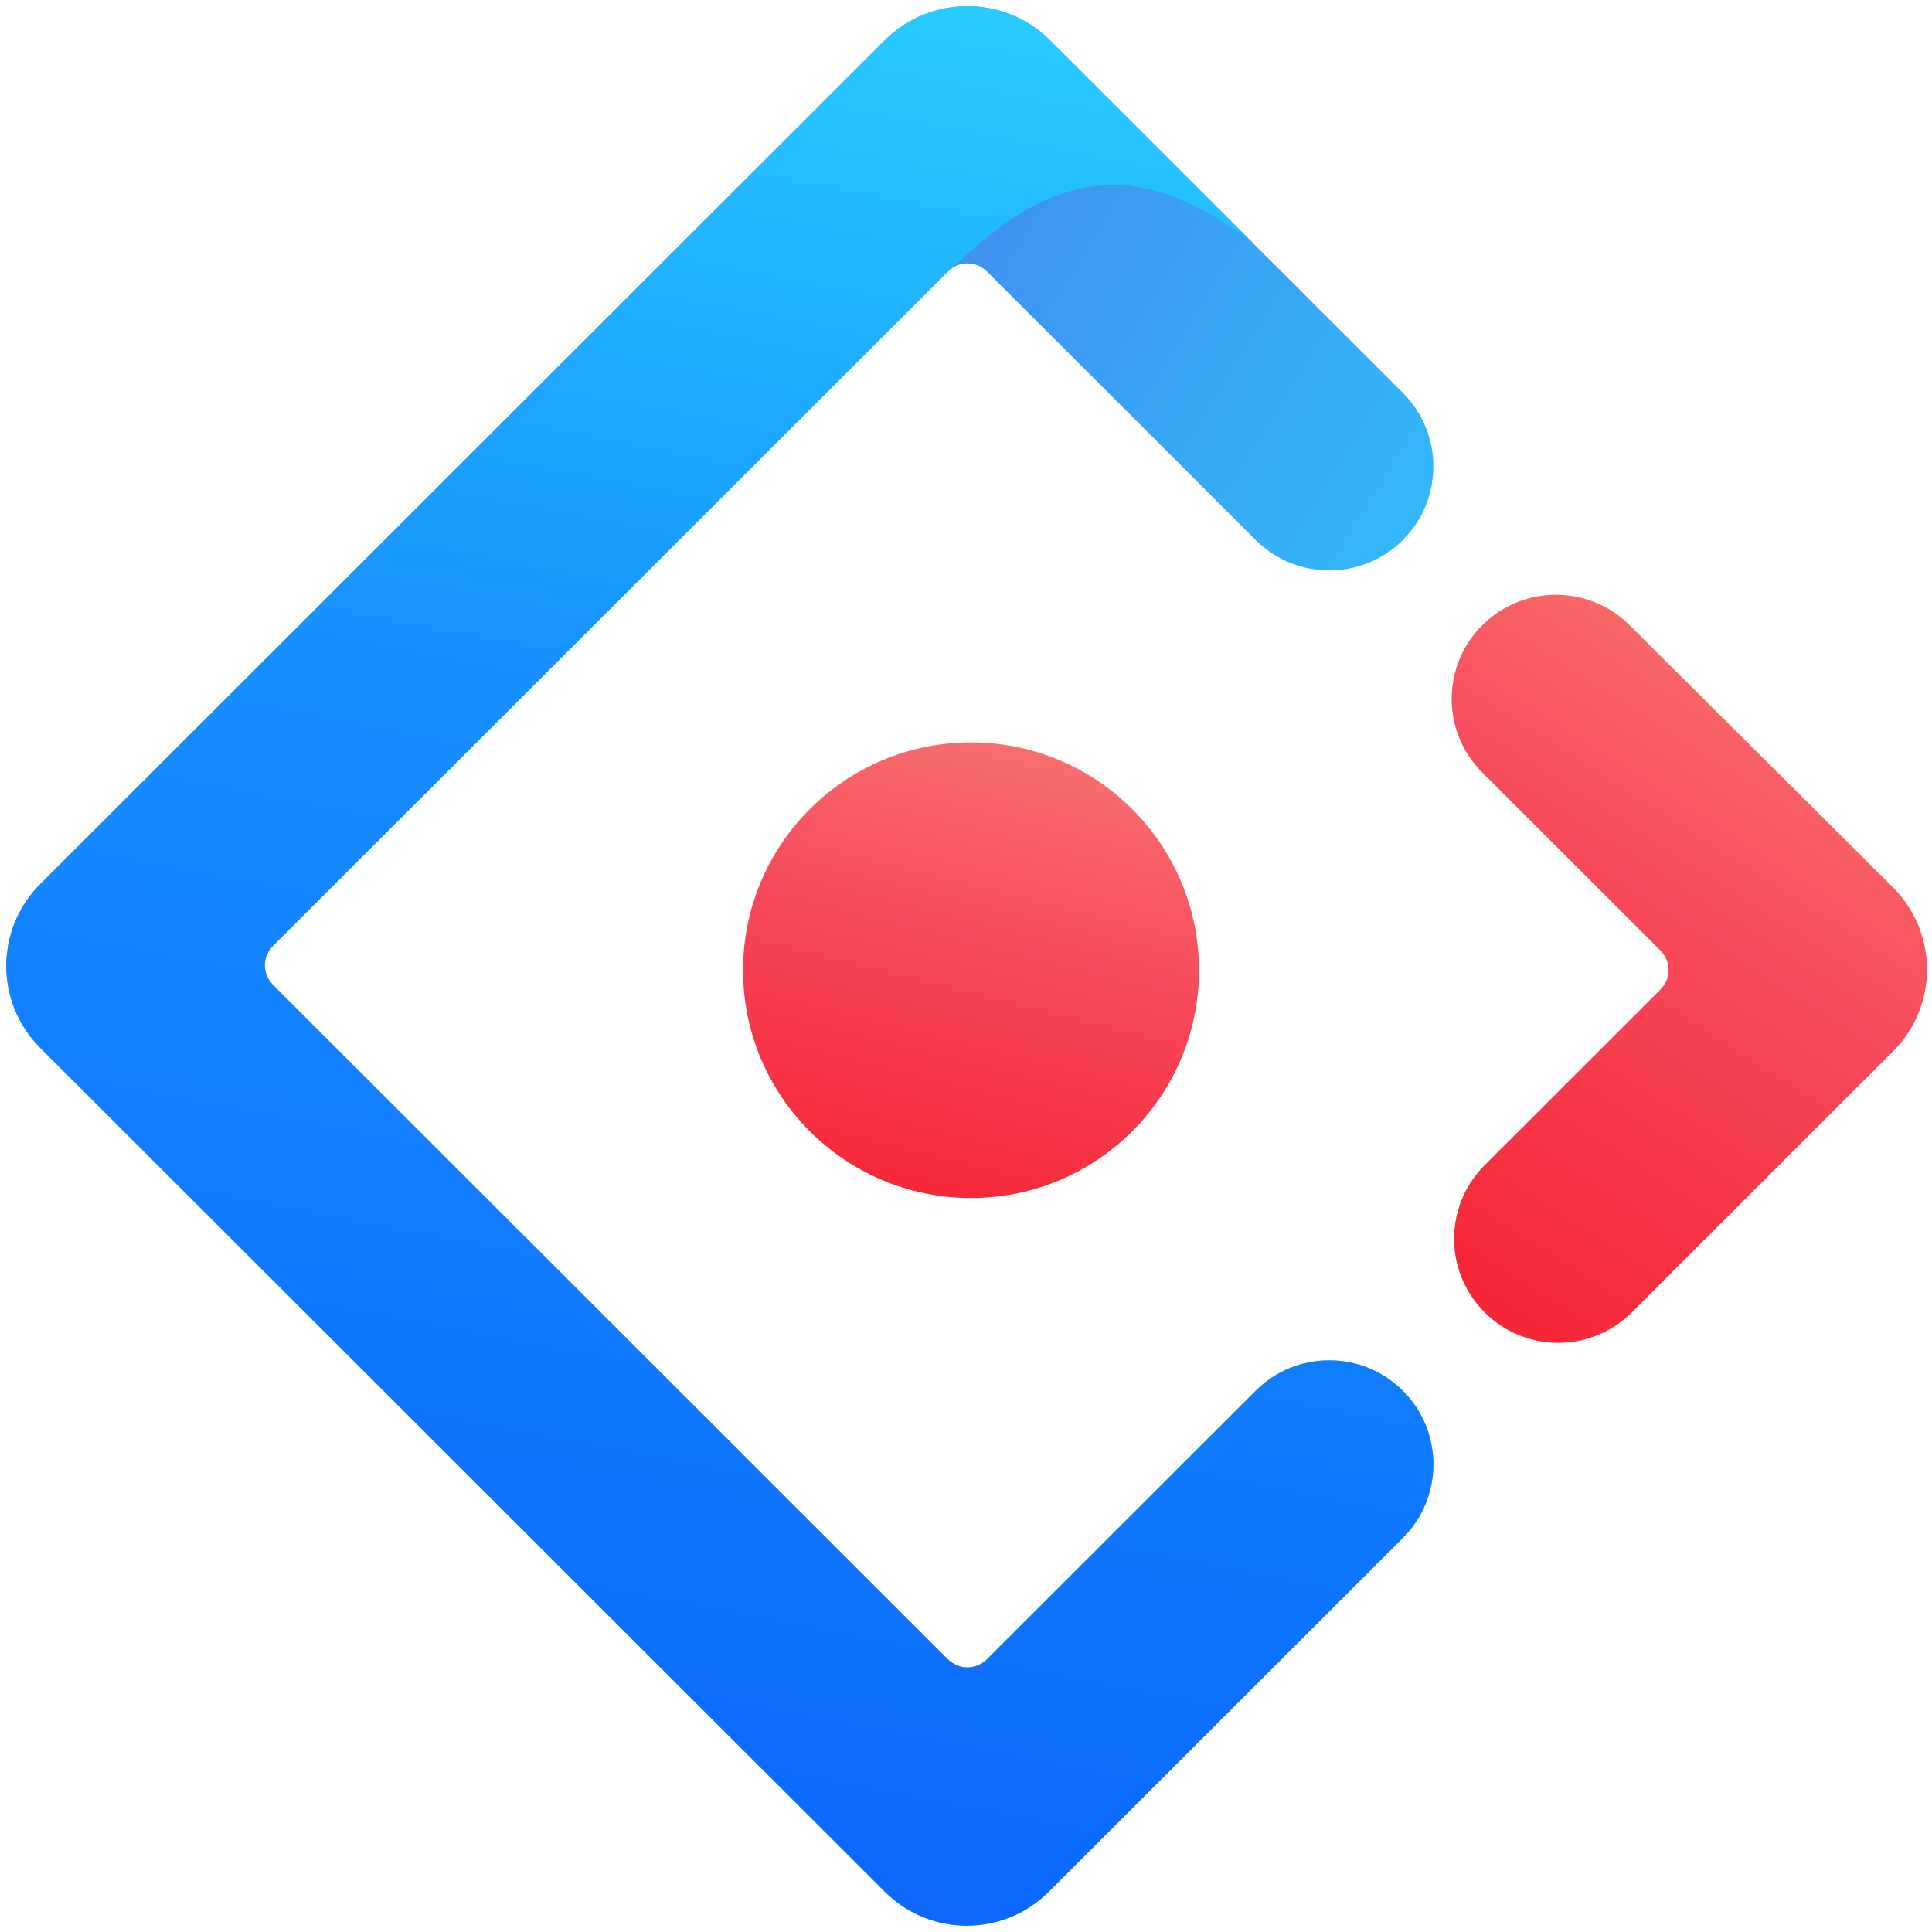
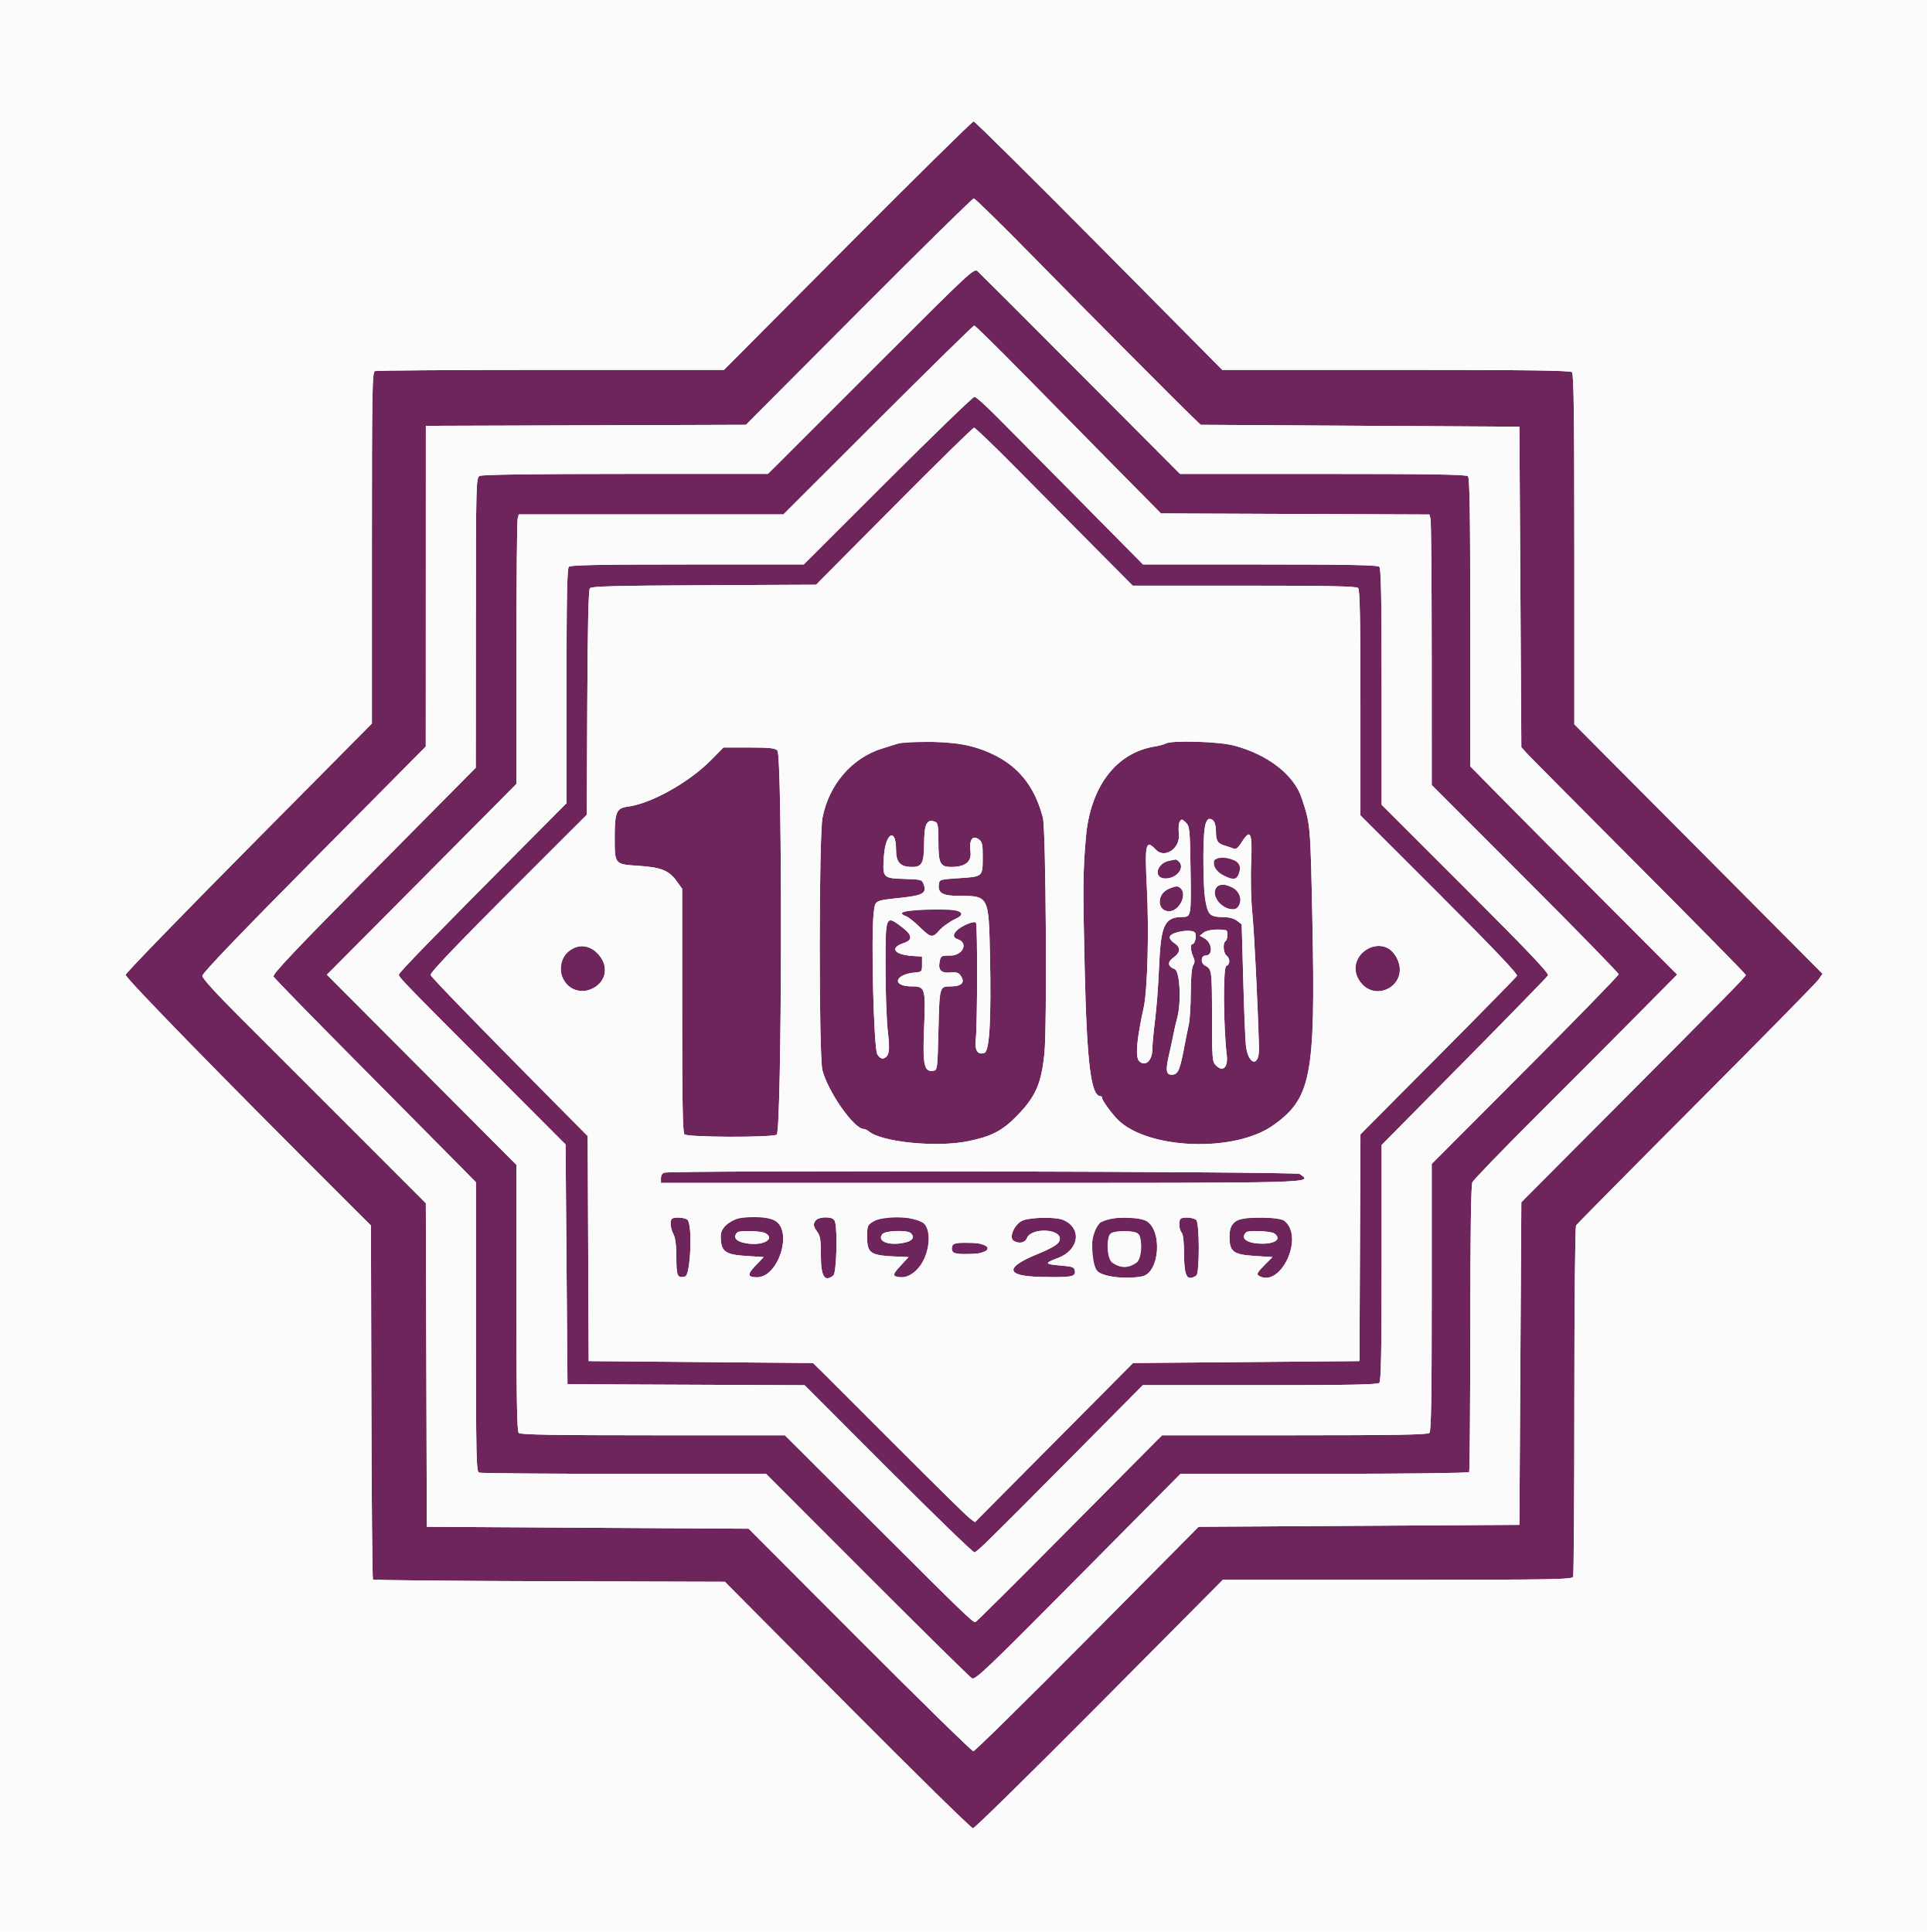
- <svg xmlns="http://www.w3.org/2000/svg" width="200px" height="200px" viewBox="0 0 200 200" version="1.1">
-   <defs>
-     <linearGradient x1="62.102%" y1="0%" x2="108.197%" y2="37.864%" id="linearGradient-1">
-       <stop stop-color="#4285EB" offset="0%" />
-       <stop stop-color="#2EC7FF" offset="100%" />
-     </linearGradient>
-     <linearGradient x1="69.644%" y1="0%" x2="54.043%" y2="108.457%" id="linearGradient-2">
-       <stop stop-color="#29CDFF" offset="0%" />
-       <stop stop-color="#148EFF" offset="37.86%" />
-       <stop stop-color="#0A60FF" offset="100%" />
-     </linearGradient>
-     <linearGradient x1="69.691%" y1="-12.974%" x2="16.723%" y2="117.391%" id="linearGradient-3">
-       <stop stop-color="#FA816E" offset="0%" />
-       <stop stop-color="#F74A5C" offset="41.473%" />
-       <stop stop-color="#F51D2C" offset="100%" />
-     </linearGradient>
-     <linearGradient x1="68.128%" y1="-35.691%" x2="30.44%" y2="114.943%" id="linearGradient-4">
-       <stop stop-color="#FA8E7D" offset="0%" />
-       <stop stop-color="#F74A5C" offset="51.264%" />
-       <stop stop-color="#F51D2C" offset="100%" />
-     </linearGradient>
-   </defs>
-   <g id="Page-1" stroke="none" stroke-width="1" fill="none" fill-rule="evenodd">
-     <g id="logo" transform="translate(-20, -20)">
-       <g id="Group-28-Copy-5" transform="translate(20, 20)">
-         <g id="Group-27-Copy-3">
-           <g id="Group-25" fill-rule="nonzero">
-             <g id="2">
-               <path d="M91.588,4.177 L4.18,91.513 C-0.519,96.208 -0.519,103.792 4.18,108.487 L91.588,195.823 C96.287,200.519 103.877,200.519 108.577,195.823 L145.225,159.205 C149.434,155 149.434,148.182 145.225,143.977 C141.017,139.772 134.194,139.772 129.985,143.977 L102.202,171.737 C101.032,172.906 99.257,172.906 98.088,171.737 L28.286,101.993 C27.116,100.824 27.116,99.051 28.286,97.882 L98.088,28.138 C99.257,26.969 101.032,26.969 102.202,28.138 L129.985,55.898 C134.194,60.103 141.017,60.103 145.225,55.898 C149.434,51.693 149.434,44.876 145.225,40.671 L108.581,4.056 C103.862,-0.538 96.269,-0.501 91.588,4.177 Z" id="Shape" fill="url(#linearGradient-1)" />
-               <path d="M91.588,4.177 L4.18,91.513 C-0.519,96.208 -0.519,103.792 4.18,108.487 L91.588,195.823 C96.287,200.519 103.877,200.519 108.577,195.823 L145.225,159.205 C149.434,155 149.434,148.182 145.225,143.977 C141.017,139.772 134.194,139.772 129.985,143.977 L102.202,171.737 C101.032,172.906 99.257,172.906 98.088,171.737 L28.286,101.993 C27.116,100.824 27.116,99.051 28.286,97.882 L98.088,28.138 C101,25.627 105.752,20.542 112.73,19.352 C117.916,18.469 123.585,20.414 129.739,25.189 C125.625,21.078 118.572,14.034 108.581,4.056 C103.862,-0.538 96.269,-0.501 91.588,4.177 Z" id="Shape" fill="url(#linearGradient-2)" />
-             </g>
-             <path d="M153.686,135.855 C157.894,140.06 164.717,140.06 168.926,135.855 L195.96,108.843 C200.659,104.147 200.659,96.564 195.961,91.869 L168.691,64.718 C164.472,60.518 157.647,60.524 153.436,64.732 C149.227,68.937 149.227,75.754 153.436,79.959 L171.854,98.362 C173.024,99.531 173.024,101.305 171.854,102.473 L153.686,120.627 C149.477,124.832 149.477,131.65 153.686,135.855 Z" id="Shape" fill="url(#linearGradient-3)" />
-           </g>
-           <ellipse id="Combined-Shape" fill="url(#linearGradient-4)" cx="100.519" cy="100.437" rx="23.6" ry="23.581" />
-         </g>
-       </g>
-     </g>
+ <svg xmlns="http://www.w3.org/2000/svg" id="svg" width="400" height="401.133" viewBox="0, 0, 400,401.133">
+   <g id="svgg">
+     <path id="path0" d="M175.944 51.000 L 150.278 76.800 114.372 76.800 C 94.623 76.800,78.181 76.909,77.833 77.043 C 77.262 77.262,77.200 80.869,77.200 113.756 L 77.200 150.226 51.700 175.958 C 37.675 190.111,26.146 202.007,26.079 202.393 C 25.974 203.004,45.957 223.484,72.200 249.658 L 77.000 254.445 77.087 291.076 C 77.135 311.223,77.285 327.818,77.420 327.954 C 77.556 328.089,94.045 328.248,114.064 328.306 L 150.461 328.412 175.903 354.006 C 189.896 368.083,201.627 379.600,201.972 379.601 C 202.317 379.601,214.131 367.991,228.224 353.801 L 253.848 328.000 290.081 328.000 C 322.752 328.000,326.338 327.938,326.557 327.367 C 326.691 327.019,326.803 310.594,326.806 290.867 C 326.810 270.331,326.966 254.757,327.172 254.432 C 327.370 254.119,338.583 242.779,352.090 229.232 C 365.597 215.684,377.026 204.056,377.487 203.391 L 378.326 202.181 352.563 176.288 L 326.800 150.395 326.800 114.077 C 326.800 86.364,326.686 77.646,326.320 77.280 C 325.954 76.914,317.293 76.800,289.780 76.800 L 253.719 76.800 228.160 51.009 C 214.102 36.824,202.377 25.214,202.106 25.209 C 201.834 25.204,190.061 36.810,175.944 51.000 M214.869 53.700 C 226.164 65.220,244.323 83.481,247.784 86.800 L 249.244 88.200 282.322 88.400 L 315.400 88.600 315.600 121.868 L 315.800 155.136 316.800 156.260 C 317.350 156.878,327.835 167.447,340.100 179.747 C 352.365 192.048,362.400 202.253,362.400 202.427 C 362.400 202.775,358.799 206.439,333.236 232.106 L 315.800 249.612 315.600 283.106 L 315.400 316.600 282.106 316.800 L 248.813 317.000 225.706 340.301 C 212.998 353.117,202.352 363.602,202.049 363.601 C 201.746 363.600,191.126 353.205,178.449 340.500 L 155.400 317.400 122.000 317.200 L 88.600 317.000 88.498 283.406 L 88.395 249.813 73.098 234.499 C 64.684 226.076,54.245 215.639,49.900 211.305 C 44.778 206.196,42.000 203.137,42.000 202.607 C 42.000 202.061,49.724 193.997,65.192 178.394 L 88.383 155.000 88.392 121.707 L 88.400 88.414 121.620 88.307 L 154.839 88.200 178.252 64.700 C 191.128 51.775,201.877 41.200,202.138 41.200 C 202.399 41.200,208.128 46.825,214.869 53.700 M182.785 75.028 C 172.123 85.697,162.500 95.319,161.400 96.409 L 159.400 98.390 129.874 98.395 C 110.295 98.398,100.087 98.540,99.574 98.814 C 98.820 99.218,98.800 99.989,98.781 129.314 L 98.762 159.400 77.604 180.769 C 61.132 197.406,56.521 202.279,56.785 202.769 C 56.971 203.116,64.116 210.450,72.662 219.067 C 81.208 227.684,90.585 237.148,93.500 240.100 L 98.800 245.466 98.800 275.490 C 98.800 302.499,98.864 305.539,99.433 305.757 C 99.781 305.891,113.328 306.000,129.537 306.000 L 159.009 306.000 180.005 327.018 C 191.552 338.578,201.345 348.231,201.766 348.468 C 202.443 348.849,204.982 346.426,223.794 327.449 L 245.056 306.000 274.904 306.000 C 291.819 306.000,304.848 305.846,304.972 305.645 C 305.092 305.451,305.197 292.039,305.205 275.843 C 305.215 256.169,305.359 246.090,305.639 245.474 C 305.870 244.967,311.941 238.681,319.129 231.504 C 326.318 224.328,335.788 214.832,340.173 210.402 L 348.145 202.349 332.323 186.474 C 323.620 177.743,313.957 168.015,310.850 164.856 L 305.200 159.112 305.200 129.236 C 305.200 106.532,305.085 99.245,304.720 98.880 C 304.355 98.515,297.119 98.400,274.595 98.400 L 244.950 98.400 224.328 77.700 C 212.986 66.315,203.360 56.692,202.938 56.315 C 202.196 55.653,201.505 56.294,182.785 75.028 M213.000 78.194 C 218.720 84.026,227.360 92.803,232.200 97.699 L 241.000 106.600 268.856 106.710 L 296.712 106.821 296.951 107.710 C 297.082 108.200,297.192 120.838,297.195 135.795 L 297.200 162.989 316.600 182.404 C 327.270 193.082,336.000 202.027,336.000 202.282 C 336.000 202.537,327.270 211.501,316.600 222.202 L 297.200 241.659 297.200 269.349 C 297.200 290.353,297.084 297.156,296.720 297.520 C 296.356 297.884,289.595 298.000,268.737 298.000 L 241.234 298.000 239.717 299.510 C 238.883 300.340,230.221 309.070,220.469 318.910 C 210.717 328.749,202.617 336.797,202.469 336.794 C 201.836 336.779,200.156 335.158,182.001 317.038 L 162.925 298.000 135.542 298.000 C 114.778 298.000,108.044 297.884,107.680 297.520 C 107.316 297.156,107.200 290.374,107.200 269.445 L 107.200 241.850 96.100 230.714 C 89.995 224.589,81.142 215.707,76.427 210.977 L 67.855 202.377 83.827 186.309 C 92.612 177.471,101.465 168.556,103.500 166.498 L 107.200 162.755 107.205 135.677 C 107.208 120.785,107.319 108.195,107.452 107.700 L 107.693 106.800 135.160 106.800 L 162.626 106.800 182.246 87.200 C 193.037 76.420,202.031 67.598,202.233 67.595 C 202.435 67.593,207.280 72.362,213.000 78.194 M184.271 99.800 L 166.844 117.200 142.702 117.200 C 124.458 117.200,118.443 117.317,118.080 117.680 C 117.717 118.043,117.600 124.093,117.600 142.461 L 117.600 166.761 110.500 173.907 C 89.280 195.265,82.800 201.925,82.800 202.374 C 82.800 202.927,83.690 203.843,103.518 223.708 L 117.400 237.616 117.600 262.508 L 117.800 287.400 142.413 287.503 L 167.026 287.606 184.413 305.011 C 193.976 314.584,202.016 322.368,202.279 322.308 C 202.884 322.171,205.285 319.812,222.911 302.034 L 237.222 287.600 261.531 287.600 C 279.905 287.600,285.957 287.483,286.320 287.120 C 286.683 286.757,286.800 280.673,286.800 262.187 L 286.800 237.733 303.900 220.420 C 313.305 210.898,321.151 202.845,321.335 202.525 C 321.586 202.091,317.267 197.541,304.235 184.514 L 286.800 167.084 286.800 142.622 C 286.800 124.129,286.683 118.043,286.320 117.680 C 285.957 117.317,279.910 117.200,261.555 117.200 L 237.271 117.200 223.935 103.709 C 203.189 82.722,202.862 82.400,202.263 82.400 C 201.952 82.400,193.855 90.230,184.271 99.800 M211.220 97.482 C 215.939 102.258,223.250 109.638,227.468 113.882 L 235.135 121.600 258.288 121.600 C 275.762 121.600,281.558 121.718,281.920 122.080 C 282.282 122.442,282.400 128.285,282.400 145.924 L 282.400 169.288 298.799 185.681 C 310.095 196.973,315.105 202.241,314.899 202.609 C 314.735 202.903,307.356 210.428,298.503 219.331 L 282.406 235.519 282.303 259.059 L 282.200 282.600 258.698 282.800 L 235.195 283.000 218.787 299.520 L 202.380 316.040 201.290 315.236 C 200.690 314.793,194.047 308.259,186.526 300.716 C 179.005 293.172,171.933 286.100,170.811 285.000 L 168.770 283.000 145.485 282.800 L 122.200 282.600 122.097 259.241 L 121.994 235.882 114.697 228.519 C 98.972 212.652,89.610 203.004,89.396 202.445 C 89.191 201.911,95.960 194.925,117.000 173.959 L 121.800 169.175 121.910 145.917 C 121.984 130.014,122.156 122.495,122.451 122.139 C 122.794 121.725,127.645 121.596,146.141 121.509 L 169.400 121.400 185.581 105.100 C 194.481 96.135,201.960 88.800,202.202 88.800 C 202.443 88.800,206.501 92.707,211.220 97.482 M186.400 154.392 C 185.850 154.573,184.410 155.021,183.200 155.388 C 176.893 157.300,172.055 162.893,170.735 169.800 C 169.975 173.775,169.959 219.268,170.717 222.200 C 171.879 226.700,177.279 234.400,179.272 234.400 C 179.528 234.400,180.021 234.633,180.369 234.917 C 183.095 237.150,194.419 238.269,200.934 236.949 C 205.723 235.978,208.051 234.787,210.961 231.818 C 214.969 227.728,216.149 225.085,216.801 218.734 C 217.377 213.125,217.117 172.238,216.490 169.800 C 213.761 159.188,205.942 153.987,192.800 154.041 C 189.830 154.053,186.950 154.211,186.400 154.392 M242.000 154.367 C 241.670 154.556,240.614 154.839,239.654 154.998 C 231.660 156.316,226.329 163.356,225.416 173.800 C 224.797 180.881,224.766 184.126,225.156 201.000 C 225.614 220.848,226.457 227.600,228.474 227.600 C 228.653 227.600,228.800 227.799,228.800 228.042 C 228.800 228.492,230.816 231.262,232.009 232.452 C 238.223 238.648,256.169 239.345,264.200 233.701 C 272.176 228.097,273.085 223.438,272.435 191.520 C 272.015 170.925,272.039 171.206,270.182 165.642 C 268.573 160.820,263.066 156.587,256.036 154.767 C 252.883 153.951,243.211 153.675,242.000 154.367 M147.588 157.826 C 143.023 162.457,135.150 166.856,130.293 167.489 C 127.962 167.793,127.600 168.644,127.600 173.813 C 127.600 179.503,127.545 179.437,132.566 179.766 C 137.230 180.071,138.847 180.720,140.446 182.928 L 141.600 184.520 141.600 209.780 C 141.600 228.893,141.717 235.157,142.080 235.520 C 142.701 236.141,160.078 236.201,161.226 235.586 C 162.315 235.003,162.457 156.914,161.371 155.829 C 160.863 155.321,159.729 155.200,155.460 155.200 L 150.177 155.200 147.588 157.826 M247.139 180.663 C 247.287 190.227,247.260 190.379,245.431 190.394 C 241.695 190.424,240.957 192.042,240.589 201.000 C 240.444 204.520,240.074 209.380,239.766 211.800 C 239.458 214.220,239.205 216.952,239.203 217.871 C 239.199 220.226,237.718 221.558,236.480 220.320 C 235.636 219.476,235.932 215.942,237.410 209.200 C 238.209 205.552,238.535 193.198,238.068 184.236 C 237.597 175.196,237.839 174.172,239.917 176.403 C 241.728 178.347,244.997 176.187,244.713 173.234 C 244.453 170.525,244.985 169.607,246.145 170.767 C 246.959 171.580,247.007 172.056,247.139 180.663 M251.920 170.480 C 252.184 170.744,252.403 171.689,252.406 172.580 C 252.414 174.587,252.738 175.119,254.228 175.566 C 254.873 175.759,255.703 176.040,256.074 176.191 C 256.575 176.395,257.012 176.048,257.772 174.845 C 259.596 171.954,259.989 172.831,259.717 179.188 C 259.578 182.436,259.680 186.745,259.964 189.655 C 260.364 193.750,261.103 208.716,261.342 217.553 C 261.453 221.687,259.094 221.207,258.620 217.000 C 258.496 215.900,258.251 209.807,258.074 203.459 L 257.753 191.919 256.777 191.168 C 256.116 190.661,255.130 190.415,253.729 190.409 C 250.301 190.394,249.797 188.749,249.803 177.600 C 249.807 170.919,250.392 168.952,251.920 170.480 M194.167 170.643 C 194.685 170.841,194.800 171.601,194.800 174.814 C 194.800 179.298,195.161 180.000,197.468 180.000 C 200.370 180.000,201.718 178.930,201.455 176.834 C 201.151 174.411,201.846 173.337,203.133 174.238 C 203.896 174.772,203.999 175.216,203.994 177.923 C 203.986 182.057,204.048 182.000,199.162 182.324 C 195.049 182.597,194.999 182.612,194.878 183.650 C 194.673 185.418,195.686 186.000,198.969 186.000 C 205.256 186.000,205.232 185.955,205.499 198.355 C 205.785 211.616,205.404 218.281,204.341 218.619 C 202.887 219.080,202.289 218.070,202.566 215.616 C 202.894 212.704,202.929 192.133,202.607 191.611 C 202.446 191.351,201.838 191.424,200.893 191.819 C 198.226 192.933,197.182 194.486,198.763 194.988 C 201.088 195.726,199.909 198.400,197.260 198.400 C 195.382 198.400,195.289 198.453,195.049 199.657 C 194.696 201.418,195.387 202.104,197.324 201.920 C 198.612 201.797,199.001 201.934,199.494 202.687 C 200.361 204.011,199.570 204.800,197.375 204.800 C 195.012 204.800,195.026 204.752,194.800 214.000 C 194.603 222.058,194.585 222.202,193.725 222.325 C 191.820 222.596,191.511 221.159,191.824 213.499 C 192.166 205.142,192.065 204.800,189.266 204.800 C 185.023 204.800,185.667 202.268,190.000 201.914 C 191.348 201.804,191.400 201.740,191.400 200.200 L 191.400 198.600 189.600 198.495 C 185.618 198.261,184.549 196.821,187.600 195.798 C 189.514 195.156,189.405 194.150,187.242 192.500 C 183.833 189.899,183.798 189.983,183.812 200.800 C 183.819 205.970,184.035 211.983,184.293 214.162 C 184.772 218.211,184.602 219.283,183.412 219.740 C 183.028 219.887,182.549 219.588,182.119 218.932 C 181.375 217.796,180.781 194.214,181.377 189.446 C 181.698 186.880,181.466 187.005,186.998 186.407 C 191.546 185.915,192.380 185.443,191.771 183.706 C 191.389 182.619,191.321 182.598,187.697 182.485 C 183.245 182.346,183.175 182.267,183.485 177.749 C 183.815 172.937,186.000 171.746,186.000 176.378 C 186.000 179.057,186.869 180.000,189.337 180.000 C 191.389 180.000,191.796 179.211,191.828 175.167 C 191.860 170.981,192.388 169.960,194.167 170.643 M252.000 179.360 C 252.000 181.160,256.131 183.456,256.929 182.100 C 258.313 179.750,256.786 178.000,253.351 178.000 C 252.081 178.000,252.000 178.082,252.000 179.360 M242.800 178.691 C 240.050 179.191,239.298 182.400,241.930 182.400 C 244.273 182.400,246.027 180.187,244.720 178.880 C 244.456 178.616,244.141 178.425,244.020 178.454 C 243.899 178.484,243.350 178.591,242.800 178.691 M252.381 184.436 C 251.455 186.165,253.621 188.800,255.966 188.800 C 257.012 188.800,257.719 187.450,257.409 186.042 C 256.969 184.038,253.232 182.845,252.381 184.436 M242.560 184.571 C 240.048 185.665,240.154 189.200,242.698 189.200 C 244.754 189.200,246.478 185.838,245.120 184.480 C 244.520 183.880,244.115 183.894,242.560 184.571 M188.700 189.091 C 187.049 189.264,186.733 189.798,188.038 190.212 C 188.499 190.358,189.777 191.360,190.878 192.439 C 193.244 194.756,193.560 194.806,195.060 193.100 C 195.688 192.385,197.151 191.351,198.310 190.801 C 201.933 189.085,197.057 188.217,188.700 189.091 M254.500 193.146 C 254.947 193.227,254.863 195.114,254.400 195.400 C 253.787 195.779,253.925 197.840,254.600 198.400 C 255.396 199.061,255.364 200.252,254.540 200.567 C 253.873 200.824,253.946 213.122,254.650 219.061 C 254.953 221.619,253.864 222.664,252.409 221.209 C 251.644 220.444,251.600 219.897,251.594 211.100 C 251.588 201.440,251.556 201.213,250.136 200.465 C 249.189 199.967,249.262 198.400,250.233 198.400 C 251.902 198.400,251.666 195.692,249.915 194.754 L 249.048 194.290 249.876 193.620 C 250.579 193.051,252.745 192.829,254.500 193.146 M248.130 193.761 C 248.406 194.481,248.015 196.000,247.553 196.000 C 247.051 196.000,247.116 197.379,247.678 198.611 C 248.048 199.423,248.048 199.831,247.678 200.424 C 247.378 200.904,247.194 203.015,247.183 206.095 C 247.173 208.793,246.983 211.810,246.760 212.800 C 246.537 213.790,246.188 215.500,245.984 216.600 C 244.995 221.953,244.599 222.993,243.506 223.123 C 242.089 223.292,241.886 222.388,242.626 219.200 C 242.958 217.770,243.389 215.765,243.583 214.745 C 243.778 213.725,244.131 212.195,244.367 211.345 C 245.259 208.131,244.930 201.630,243.855 201.221 C 242.368 200.655,242.279 199.741,243.618 198.787 C 245.063 197.758,245.128 196.707,243.800 195.837 C 243.250 195.476,242.800 194.921,242.800 194.602 C 242.800 193.479,247.724 192.703,248.130 193.761 M118.400 197.279 C 113.951 200.291,117.515 207.371,122.514 205.450 C 125.727 204.216,126.563 200.841,124.300 198.238 C 122.567 196.246,120.438 195.899,118.400 197.279 M283.937 197.010 C 281.495 198.336,280.670 201.056,282.018 203.340 C 285.138 208.629,292.693 204.563,290.017 199.035 C 288.800 196.521,286.343 195.703,283.937 197.010 M137.900 243.475 C 137.476 243.586,137.200 244.041,137.200 244.629 L 137.200 245.600 203.613 245.600 C 275.077 245.600,272.431 245.674,269.793 243.745 C 269.077 243.222,139.879 242.957,137.900 243.475 M139.467 253.067 C 139.013 253.521,139.172 255.054,139.798 256.254 C 140.200 257.027,140.396 258.597,140.398 261.076 C 140.400 264.973,140.613 265.434,142.223 265.030 C 143.349 264.747,143.789 254.349,142.720 253.280 C 142.210 252.770,139.914 252.619,139.467 253.067 M150.831 253.836 C 149.775 254.724,149.602 255.136,149.613 256.736 C 149.635 259.829,150.496 260.487,154.886 260.767 L 158.534 261.000 156.841 262.760 C 155.064 264.607,155.134 265.181,157.138 265.194 C 161.638 265.223,164.674 255.403,160.787 253.393 C 158.664 252.296,152.326 252.577,150.831 253.836 M169.174 253.648 C 168.803 254.342,168.873 254.702,169.560 255.632 C 170.282 256.608,170.400 257.332,170.400 260.776 C 170.400 265.040,171.208 266.287,173.005 264.796 C 173.623 264.283,173.888 255.714,173.348 253.700 C 173.004 252.416,169.855 252.376,169.174 253.648 M181.300 253.596 C 180.068 254.347,180.000 254.513,180.000 256.766 C 180.000 260.235,180.656 260.672,186.200 260.901 L 188.600 261.000 186.892 262.854 C 185.510 264.353,185.306 264.755,185.824 264.954 C 189.777 266.471,193.974 260.218,192.555 254.927 C 191.980 252.782,184.153 251.856,181.300 253.596 M212.400 253.362 C 210.690 253.974,209.309 256.918,210.406 257.612 C 211.510 258.310,212.800 258.051,213.179 257.055 C 213.992 254.916,220.000 255.037,220.000 257.191 C 220.000 258.178,218.916 258.913,215.212 260.440 C 208.482 263.213,208.779 264.961,216.005 265.115 C 222.451 265.253,223.300 265.106,223.126 263.886 C 223.014 263.099,222.698 262.974,220.301 262.768 C 216.785 262.466,216.700 262.285,219.568 261.212 C 224.039 259.540,224.678 254.981,220.681 253.277 C 219.241 252.663,214.209 252.714,212.400 253.362 M229.104 253.351 C 226.531 254.491,225.651 261.419,227.765 263.878 C 228.798 265.079,233.580 265.668,237.034 265.020 C 240.857 264.303,241.373 254.919,237.675 253.373 C 236.007 252.677,230.656 252.663,229.104 253.351 M245.067 253.067 C 244.624 253.510,244.767 255.407,245.283 255.923 C 245.591 256.231,245.772 257.813,245.783 260.303 C 245.804 265.056,246.382 266.087,248.334 264.849 C 249.016 264.417,249.023 254.151,248.343 253.331 C 247.888 252.783,245.539 252.594,245.067 253.067 M257.000 253.283 C 255.664 254.050,255.226 254.916,255.222 256.800 C 255.215 259.871,256.017 260.483,260.420 260.763 L 264.140 261.000 262.414 262.741 C 261.064 264.103,260.809 264.560,261.243 264.835 C 265.719 267.670,270.857 256.914,266.653 253.509 C 265.631 252.681,258.347 252.511,257.000 253.283 M158.826 256.014 C 160.914 257.131,158.721 258.579,155.487 258.219 C 152.919 257.933,151.946 256.987,153.067 255.867 C 153.490 255.443,157.973 255.558,158.826 256.014 M189.074 256.034 C 190.106 257.066,189.187 257.898,186.704 258.179 C 183.892 258.497,182.114 257.509,183.182 256.222 C 183.793 255.486,188.379 255.339,189.074 256.034 M236.026 256.014 C 237.241 256.664,237.155 261.306,235.911 262.177 C 233.051 264.180,230.000 262.539,230.000 258.997 C 230.000 256.984,230.149 256.353,230.700 256.032 C 231.617 255.498,235.040 255.486,236.026 256.014 M264.545 256.111 C 266.238 257.348,264.390 258.449,261.077 258.177 C 258.553 257.970,257.537 256.996,258.667 255.867 C 259.143 255.390,263.826 255.584,264.545 256.111 M197.751 258.584 C 197.159 260.125,197.832 260.436,201.493 260.316 C 204.936 260.202,205.000 260.182,205.000 259.200 C 205.000 257.944,198.217 257.368,197.751 258.584 " stroke="none" fill="#6d255c" fill-rule="evenodd" />
+     <path id="path1" d="M0.000 200.400 L 0.000 400.800 200.000 400.800 L 400.000 400.800 400.000 200.400 L 400.000 0.000 200.000 0.000 L 0.000 0.000 0.000 200.400 M228.160 51.009 L 253.719 76.800 289.780 76.800 C 317.293 76.800,325.954 76.914,326.320 77.280 C 326.686 77.646,326.800 86.364,326.800 114.077 L 326.800 150.395 352.563 176.288 L 378.326 202.181 377.487 203.391 C 377.026 204.056,365.597 215.684,352.090 229.232 C 338.583 242.779,327.370 254.119,327.172 254.432 C 326.966 254.757,326.810 270.331,326.806 290.867 C 326.803 310.594,326.691 327.019,326.557 327.367 C 326.338 327.938,322.752 328.000,290.081 328.000 L 253.848 328.000 228.224 353.801 C 214.131 367.991,202.317 379.601,201.972 379.601 C 201.627 379.600,189.896 368.083,175.903 354.006 L 150.461 328.412 114.064 328.306 C 94.045 328.248,77.556 328.089,77.420 327.954 C 77.285 327.818,77.135 311.223,77.087 291.076 L 77.000 254.445 72.200 249.658 C 45.957 223.484,25.974 203.004,26.079 202.393 C 26.146 202.007,37.675 190.111,51.700 175.958 L 77.200 150.226 77.200 113.756 C 77.200 80.869,77.262 77.262,77.833 77.043 C 78.181 76.909,94.623 76.800,114.372 76.800 L 150.278 76.800 175.944 51.000 C 190.061 36.810,201.834 25.204,202.106 25.209 C 202.377 25.214,214.102 36.824,228.160 51.009 M178.252 64.700 L 154.839 88.200 121.620 88.307 L 88.400 88.414 88.392 121.707 L 88.383 155.000 65.192 178.394 C 49.724 193.997,42.000 202.061,42.000 202.607 C 42.000 203.137,44.778 206.196,49.900 211.305 C 54.245 215.639,64.684 226.076,73.098 234.499 L 88.395 249.813 88.498 283.406 L 88.600 317.000 122.000 317.200 L 155.400 317.400 178.449 340.500 C 191.126 353.205,201.746 363.600,202.049 363.601 C 202.352 363.602,212.998 353.117,225.706 340.301 L 248.813 317.000 282.106 316.800 L 315.400 316.600 315.600 283.106 L 315.800 249.612 333.236 232.106 C 358.799 206.439,362.400 202.775,362.400 202.427 C 362.400 202.253,352.365 192.048,340.100 179.747 C 327.835 167.447,317.350 156.878,316.800 156.260 L 315.800 155.136 315.600 121.868 L 315.400 88.600 282.322 88.400 L 249.244 88.200 247.784 86.800 C 244.323 83.481,226.164 65.220,214.869 53.700 C 208.128 46.825,202.399 41.200,202.138 41.200 C 201.877 41.200,191.128 51.775,178.252 64.700 M224.328 77.700 L 244.950 98.400 274.595 98.400 C 297.119 98.400,304.355 98.515,304.720 98.880 C 305.085 99.245,305.200 106.532,305.200 129.236 L 305.200 159.112 310.850 164.856 C 313.957 168.015,323.620 177.743,332.323 186.474 L 348.145 202.349 340.173 210.402 C 335.788 214.832,326.318 224.328,319.129 231.504 C 311.941 238.681,305.870 244.967,305.639 245.474 C 305.359 246.090,305.215 256.169,305.205 275.843 C 305.197 292.039,305.092 305.451,304.972 305.645 C 304.848 305.846,291.819 306.000,274.904 306.000 L 245.056 306.000 223.794 327.449 C 204.982 346.426,202.443 348.849,201.766 348.468 C 201.345 348.231,191.552 338.578,180.005 327.018 L 159.009 306.000 129.537 306.000 C 113.328 306.000,99.781 305.891,99.433 305.757 C 98.864 305.539,98.800 302.499,98.800 275.490 L 98.800 245.466 93.500 240.100 C 90.585 237.148,81.208 227.684,72.662 219.067 C 64.116 210.450,56.971 203.116,56.785 202.769 C 56.521 202.279,61.132 197.406,77.604 180.769 L 98.762 159.400 98.781 129.314 C 98.800 99.989,98.820 99.218,99.574 98.814 C 100.087 98.540,110.295 98.398,129.874 98.395 L 159.400 98.390 161.400 96.409 C 162.500 95.319,172.123 85.697,182.785 75.028 C 201.505 56.294,202.196 55.653,202.938 56.315 C 203.360 56.692,212.986 66.315,224.328 77.700 M182.246 87.200 L 162.626 106.800 135.160 106.800 L 107.693 106.800 107.452 107.700 C 107.319 108.195,107.208 120.785,107.205 135.677 L 107.200 162.755 103.500 166.498 C 101.465 168.556,92.612 177.471,83.827 186.309 L 67.855 202.377 76.427 210.977 C 81.142 215.707,89.995 224.589,96.100 230.714 L 107.200 241.850 107.200 269.445 C 107.200 290.374,107.316 297.156,107.680 297.520 C 108.044 297.884,114.778 298.000,135.542 298.000 L 162.925 298.000 182.001 317.038 C 200.156 335.158,201.836 336.779,202.469 336.794 C 202.617 336.797,210.717 328.749,220.469 318.910 C 230.221 309.070,238.883 300.340,239.717 299.510 L 241.234 298.000 268.737 298.000 C 289.595 298.000,296.356 297.884,296.720 297.520 C 297.084 297.156,297.200 290.353,297.200 269.349 L 297.200 241.659 316.600 222.202 C 327.270 211.501,336.000 202.537,336.000 202.282 C 336.000 202.027,327.270 193.082,316.600 182.404 L 297.200 162.989 297.195 135.795 C 297.192 120.838,297.082 108.200,296.951 107.710 L 296.712 106.821 268.856 106.710 L 241.000 106.600 232.200 97.699 C 227.360 92.803,218.720 84.026,213.000 78.194 C 207.280 72.362,202.435 67.593,202.233 67.595 C 202.031 67.598,193.037 76.420,182.246 87.200 M206.714 86.309 C 208.851 88.460,216.601 96.290,223.935 103.709 L 237.271 117.200 261.555 117.200 C 279.910 117.200,285.957 117.317,286.320 117.680 C 286.683 118.043,286.800 124.129,286.800 142.622 L 286.800 167.084 304.235 184.514 C 317.267 197.541,321.586 202.091,321.335 202.525 C 321.151 202.845,313.305 210.898,303.900 220.420 L 286.800 237.733 286.800 262.187 C 286.800 280.673,286.683 286.757,286.320 287.120 C 285.957 287.483,279.905 287.600,261.531 287.600 L 237.222 287.600 222.911 302.034 C 205.285 319.812,202.884 322.171,202.279 322.308 C 202.016 322.368,193.976 314.584,184.413 305.011 L 167.026 287.606 142.413 287.503 L 117.800 287.400 117.600 262.508 L 117.400 237.616 103.518 223.708 C 83.690 203.843,82.800 202.927,82.800 202.374 C 82.800 201.925,89.280 195.265,110.500 173.907 L 117.600 166.761 117.600 142.461 C 117.600 124.093,117.717 118.043,118.080 117.680 C 118.443 117.317,124.458 117.200,142.702 117.200 L 166.844 117.200 184.271 99.800 C 193.855 90.230,201.952 82.400,202.263 82.400 C 202.574 82.400,204.577 84.159,206.714 86.309 M185.581 105.100 L 169.400 121.400 146.141 121.509 C 127.645 121.596,122.794 121.725,122.451 122.139 C 122.156 122.495,121.984 130.014,121.910 145.917 L 121.800 169.175 117.000 173.959 C 95.960 194.925,89.191 201.911,89.396 202.445 C 89.610 203.004,98.972 212.652,114.697 228.519 L 121.994 235.882 122.097 259.241 L 122.200 282.600 145.485 282.800 L 168.770 283.000 170.811 285.000 C 171.933 286.100,179.005 293.172,186.526 300.716 C 194.047 308.259,200.690 314.793,201.290 315.236 L 202.380 316.040 218.787 299.520 L 235.195 283.000 258.698 282.800 L 282.200 282.600 282.303 259.059 L 282.406 235.519 298.503 219.331 C 307.356 210.428,314.735 202.903,314.899 202.609 C 315.105 202.241,310.095 196.973,298.799 185.681 L 282.400 169.288 282.400 145.924 C 282.400 128.285,282.282 122.442,281.920 122.080 C 281.558 121.718,275.762 121.600,258.288 121.600 L 235.135 121.600 227.468 113.882 C 223.250 109.638,215.939 102.258,211.220 97.482 C 206.501 92.707,202.443 88.800,202.202 88.800 C 201.960 88.800,194.481 96.135,185.581 105.100 M201.000 154.772 C 209.655 157.102,214.411 161.716,216.490 169.800 C 217.117 172.238,217.377 213.125,216.801 218.734 C 216.149 225.085,214.969 227.728,210.961 231.818 C 208.051 234.787,205.723 235.978,200.934 236.949 C 194.419 238.269,183.095 237.150,180.369 234.917 C 180.021 234.633,179.528 234.400,179.272 234.400 C 177.279 234.400,171.879 226.700,170.717 222.200 C 169.959 219.268,169.975 173.775,170.735 169.800 C 172.055 162.893,176.893 157.300,183.200 155.388 C 184.410 155.021,185.850 154.573,186.400 154.392 C 188.441 153.721,198.020 153.970,201.000 154.772 M256.036 154.767 C 263.066 156.587,268.573 160.820,270.182 165.642 C 272.039 171.206,272.015 170.925,272.435 191.520 C 273.085 223.438,272.176 228.097,264.200 233.701 C 256.169 239.345,238.223 238.648,232.009 232.452 C 230.816 231.262,228.800 228.492,228.800 228.042 C 228.800 227.799,228.653 227.600,228.474 227.600 C 226.457 227.600,225.614 220.848,225.156 201.000 C 224.766 184.126,224.797 180.881,225.416 173.800 C 226.329 163.356,231.660 156.316,239.654 154.998 C 240.614 154.839,241.670 154.556,242.000 154.367 C 243.211 153.675,252.883 153.951,256.036 154.767 M161.371 155.829 C 162.457 156.914,162.315 235.003,161.226 235.586 C 160.078 236.201,142.701 236.141,142.080 235.520 C 141.717 235.157,141.600 228.893,141.600 209.780 L 141.600 184.520 140.446 182.928 C 138.847 180.720,137.230 180.071,132.566 179.766 C 127.545 179.437,127.600 179.503,127.600 173.813 C 127.600 168.644,127.962 167.793,130.293 167.489 C 135.150 166.856,143.023 162.457,147.588 157.826 L 150.177 155.200 155.460 155.200 C 159.729 155.200,160.863 155.321,161.371 155.829 M244.907 170.594 C 244.697 170.970,244.609 172.158,244.713 173.234 C 244.997 176.187,241.728 178.347,239.917 176.403 C 237.839 174.172,237.597 175.196,238.068 184.236 C 238.535 193.198,238.209 205.552,237.410 209.200 C 235.932 215.942,235.636 219.476,236.480 220.320 C 237.718 221.558,239.199 220.226,239.203 217.871 C 239.205 216.952,239.458 214.220,239.766 211.800 C 240.074 209.380,240.444 204.520,240.589 201.000 C 240.957 192.042,241.695 190.424,245.431 190.394 C 247.260 190.379,247.287 190.227,247.139 180.663 C 247.007 172.056,246.959 171.580,246.145 170.767 C 245.357 169.979,245.259 169.966,244.907 170.594 M250.317 170.900 C 249.708 171.975,249.607 181.832,250.160 186.332 C 250.599 189.902,251.033 190.397,253.729 190.409 C 255.130 190.415,256.116 190.661,256.777 191.168 L 257.753 191.919 258.074 203.459 C 258.251 209.807,258.496 215.900,258.620 217.000 C 259.094 221.207,261.453 221.687,261.342 217.553 C 261.103 208.716,260.364 193.750,259.964 189.655 C 259.680 186.745,259.578 182.436,259.717 179.188 C 259.989 172.831,259.596 171.954,257.772 174.845 C 257.012 176.048,256.575 176.395,256.074 176.191 C 255.703 176.040,254.873 175.759,254.228 175.566 C 252.738 175.119,252.414 174.587,252.406 172.580 C 252.397 170.165,251.255 169.247,250.317 170.900 M192.376 171.028 C 192.041 171.433,191.845 172.907,191.828 175.167 C 191.796 179.211,191.389 180.000,189.337 180.000 C 186.869 180.000,186.000 179.057,186.000 176.378 C 186.000 171.746,183.815 172.937,183.485 177.749 C 183.175 182.267,183.245 182.346,187.697 182.485 C 191.321 182.598,191.389 182.619,191.771 183.706 C 192.380 185.443,191.546 185.915,186.998 186.407 C 181.466 187.005,181.698 186.880,181.377 189.446 C 180.781 194.214,181.375 217.796,182.119 218.932 C 182.549 219.588,183.028 219.887,183.412 219.740 C 184.602 219.283,184.772 218.211,184.293 214.162 C 184.035 211.983,183.819 205.970,183.812 200.800 C 183.798 189.983,183.833 189.899,187.242 192.500 C 189.405 194.150,189.514 195.156,187.600 195.798 C 184.549 196.821,185.618 198.261,189.600 198.495 L 191.400 198.600 191.400 200.200 C 191.400 201.740,191.348 201.804,190.000 201.914 C 185.667 202.268,185.023 204.800,189.266 204.800 C 192.065 204.800,192.166 205.142,191.824 213.499 C 191.511 221.159,191.820 222.596,193.725 222.325 C 194.585 222.202,194.603 222.058,194.800 214.000 C 195.026 204.752,195.012 204.800,197.375 204.800 C 199.570 204.800,200.361 204.011,199.494 202.687 C 199.001 201.934,198.612 201.797,197.324 201.920 C 195.387 202.104,194.696 201.418,195.049 199.657 C 195.289 198.453,195.382 198.400,197.260 198.400 C 199.909 198.400,201.088 195.726,198.763 194.988 C 197.182 194.486,198.226 192.933,200.893 191.819 C 201.838 191.424,202.446 191.351,202.607 191.611 C 202.929 192.133,202.894 212.704,202.566 215.616 C 202.289 218.070,202.887 219.080,204.341 218.619 C 205.404 218.281,205.785 211.616,205.499 198.355 C 205.232 185.955,205.256 186.000,198.969 186.000 C 195.686 186.000,194.673 185.418,194.878 183.650 C 194.999 182.612,195.049 182.597,199.162 182.324 C 204.048 182.000,203.986 182.057,203.994 177.923 C 203.999 175.216,203.896 174.772,203.133 174.238 C 201.846 173.337,201.151 174.411,201.455 176.834 C 201.718 178.930,200.370 180.000,197.468 180.000 C 195.161 180.000,194.800 179.298,194.800 174.814 C 194.800 171.601,194.685 170.841,194.167 170.643 C 193.222 170.280,192.949 170.339,192.376 171.028 M256.179 178.617 C 257.557 179.193,257.638 179.321,257.381 180.517 C 256.899 182.765,256.263 182.941,253.612 181.560 C 249.837 179.592,252.154 176.935,256.179 178.617 M244.720 178.880 C 246.027 180.187,244.273 182.400,241.930 182.400 C 239.298 182.400,240.050 179.191,242.800 178.691 C 243.350 178.591,243.899 178.484,244.020 178.454 C 244.141 178.425,244.456 178.616,244.720 178.880 M255.769 184.266 C 257.969 185.315,258.120 188.800,255.966 188.800 C 253.621 188.800,251.455 186.165,252.381 184.436 C 252.921 183.427,253.906 183.377,255.769 184.266 M245.120 184.480 C 246.478 185.838,244.754 189.200,242.698 189.200 C 240.154 189.200,240.048 185.665,242.560 184.571 C 244.115 183.894,244.520 183.880,245.120 184.480 M199.733 189.301 C 200.340 189.745,200.177 189.917,198.310 190.801 C 197.151 191.351,195.688 192.385,195.060 193.100 C 193.560 194.806,193.244 194.756,190.878 192.439 C 189.777 191.360,188.499 190.358,188.038 190.212 C 187.577 190.066,187.200 189.789,187.200 189.597 C 187.200 188.797,198.672 188.526,199.733 189.301 M249.876 193.620 L 249.048 194.290 249.915 194.754 C 251.666 195.692,251.902 198.400,250.233 198.400 C 249.262 198.400,249.189 199.967,250.136 200.465 C 251.556 201.213,251.588 201.440,251.594 211.100 C 251.600 219.897,251.644 220.444,252.409 221.209 C 253.864 222.664,254.953 221.619,254.650 219.061 C 253.946 213.122,253.873 200.824,254.540 200.567 C 255.364 200.252,255.396 199.061,254.600 198.400 C 253.925 197.840,253.787 195.779,254.400 195.400 C 254.863 195.114,254.947 193.227,254.500 193.146 C 252.745 192.829,250.579 193.051,249.876 193.620 M244.100 193.648 C 242.546 194.096,242.431 194.939,243.800 195.837 C 245.128 196.707,245.063 197.758,243.618 198.787 C 242.279 199.741,242.368 200.655,243.855 201.221 C 244.930 201.630,245.259 208.131,244.367 211.345 C 244.131 212.195,243.778 213.725,243.583 214.745 C 243.389 215.765,242.958 217.770,242.626 219.200 C 241.886 222.388,242.089 223.292,243.506 223.123 C 244.599 222.993,244.995 221.953,245.984 216.600 C 246.188 215.500,246.537 213.790,246.760 212.800 C 246.983 211.810,247.173 208.793,247.183 206.095 C 247.194 203.015,247.378 200.904,247.678 200.424 C 248.048 199.831,248.048 199.423,247.678 198.611 C 247.116 197.379,247.051 196.000,247.553 196.000 C 248.015 196.000,248.406 194.481,248.130 193.761 C 247.886 193.126,246.083 193.075,244.100 193.648 M124.300 198.238 C 126.563 200.841,125.727 204.216,122.514 205.450 C 120.112 206.373,117.201 205.013,116.629 202.700 C 115.342 197.488,120.858 194.279,124.300 198.238 M288.175 196.862 C 288.732 197.115,289.561 198.093,290.017 199.035 C 292.693 204.563,285.138 208.629,282.018 203.340 C 279.743 199.484,284.030 194.973,288.175 196.862 M269.793 243.745 C 272.431 245.674,275.077 245.600,203.613 245.600 L 137.200 245.600 137.200 244.629 C 137.200 244.041,137.476 243.586,137.900 243.475 C 139.879 242.957,269.077 243.222,269.793 243.745 M142.720 253.280 C 143.789 254.349,143.349 264.747,142.223 265.030 C 140.613 265.434,140.400 264.973,140.398 261.076 C 140.396 258.597,140.200 257.027,139.798 256.254 C 139.172 255.054,139.013 253.521,139.467 253.067 C 139.914 252.619,142.210 252.770,142.720 253.280 M160.787 253.393 C 164.674 255.403,161.638 265.223,157.138 265.194 C 155.134 265.181,155.064 264.607,156.841 262.760 L 158.534 261.000 154.886 260.767 C 150.496 260.487,149.635 259.829,149.613 256.736 C 149.588 253.179,156.420 251.135,160.787 253.393 M173.348 253.700 C 173.888 255.714,173.623 264.283,173.005 264.796 C 171.208 266.287,170.400 265.040,170.400 260.776 C 170.400 257.332,170.282 256.608,169.560 255.632 C 168.306 253.935,169.030 252.800,171.367 252.800 C 172.833 252.800,173.145 252.942,173.348 253.700 M191.000 253.427 C 194.792 255.226,191.908 265.200,187.596 265.200 C 185.168 265.200,185.061 264.841,186.892 262.854 L 188.600 261.000 186.200 260.901 C 180.656 260.672,180.000 260.235,180.000 256.766 C 180.000 254.513,180.068 254.347,181.300 253.596 C 182.989 252.566,188.966 252.462,191.000 253.427 M220.681 253.277 C 224.678 254.981,224.039 259.540,219.568 261.212 C 216.700 262.285,216.785 262.466,220.301 262.768 C 222.698 262.974,223.014 263.099,223.126 263.886 C 223.300 265.106,222.451 265.253,216.005 265.115 C 208.779 264.961,208.482 263.213,215.212 260.440 C 218.916 258.913,220.000 258.178,220.000 257.191 C 220.000 255.037,213.992 254.916,213.179 257.055 C 212.800 258.051,211.510 258.310,210.406 257.612 C 209.309 256.918,210.690 253.974,212.400 253.362 C 214.209 252.714,219.241 252.663,220.681 253.277 M237.675 253.373 C 241.373 254.919,240.857 264.303,237.034 265.020 C 233.580 265.668,228.798 265.079,227.765 263.878 C 226.579 262.498,226.336 256.048,227.416 254.619 C 228.753 252.852,234.699 252.130,237.675 253.373 M248.343 253.331 C 249.023 254.151,249.016 264.417,248.334 264.849 C 246.382 266.087,245.804 265.056,245.783 260.303 C 245.772 257.813,245.591 256.231,245.283 255.923 C 244.767 255.407,244.624 253.510,245.067 253.067 C 245.539 252.594,247.888 252.783,248.343 253.331 M266.653 253.509 C 270.857 256.914,265.719 267.670,261.243 264.835 C 260.809 264.560,261.064 264.103,262.414 262.741 L 264.140 261.000 260.420 260.763 C 256.017 260.483,255.215 259.871,255.222 256.800 C 255.229 253.551,256.428 252.825,261.800 252.821 C 264.997 252.818,265.971 252.956,266.653 253.509 M153.067 255.867 C 151.946 256.987,152.919 257.933,155.487 258.219 C 158.721 258.579,160.914 257.131,158.826 256.014 C 157.973 255.558,153.490 255.443,153.067 255.867 M183.182 256.222 C 182.114 257.509,183.892 258.497,186.704 258.179 C 189.187 257.898,190.106 257.066,189.074 256.034 C 188.379 255.339,183.793 255.486,183.182 256.222 M230.700 256.032 C 229.557 256.698,229.700 261.344,230.889 262.177 C 233.751 264.182,236.800 262.539,236.800 258.991 C 236.800 256.867,236.668 256.357,236.026 256.014 C 235.040 255.486,231.617 255.498,230.700 256.032 M258.667 255.867 C 257.537 256.996,258.553 257.970,261.077 258.177 C 264.390 258.449,266.238 257.348,264.545 256.111 C 263.826 255.584,259.143 255.390,258.667 255.867 M205.000 259.200 C 205.000 260.456,198.217 261.032,197.751 259.816 C 197.159 258.275,197.832 257.964,201.493 258.084 C 204.936 258.198,205.000 258.218,205.000 259.200 " stroke="none" fill="#fbfbfb" fill-rule="evenodd" />
  </g>
</svg>
